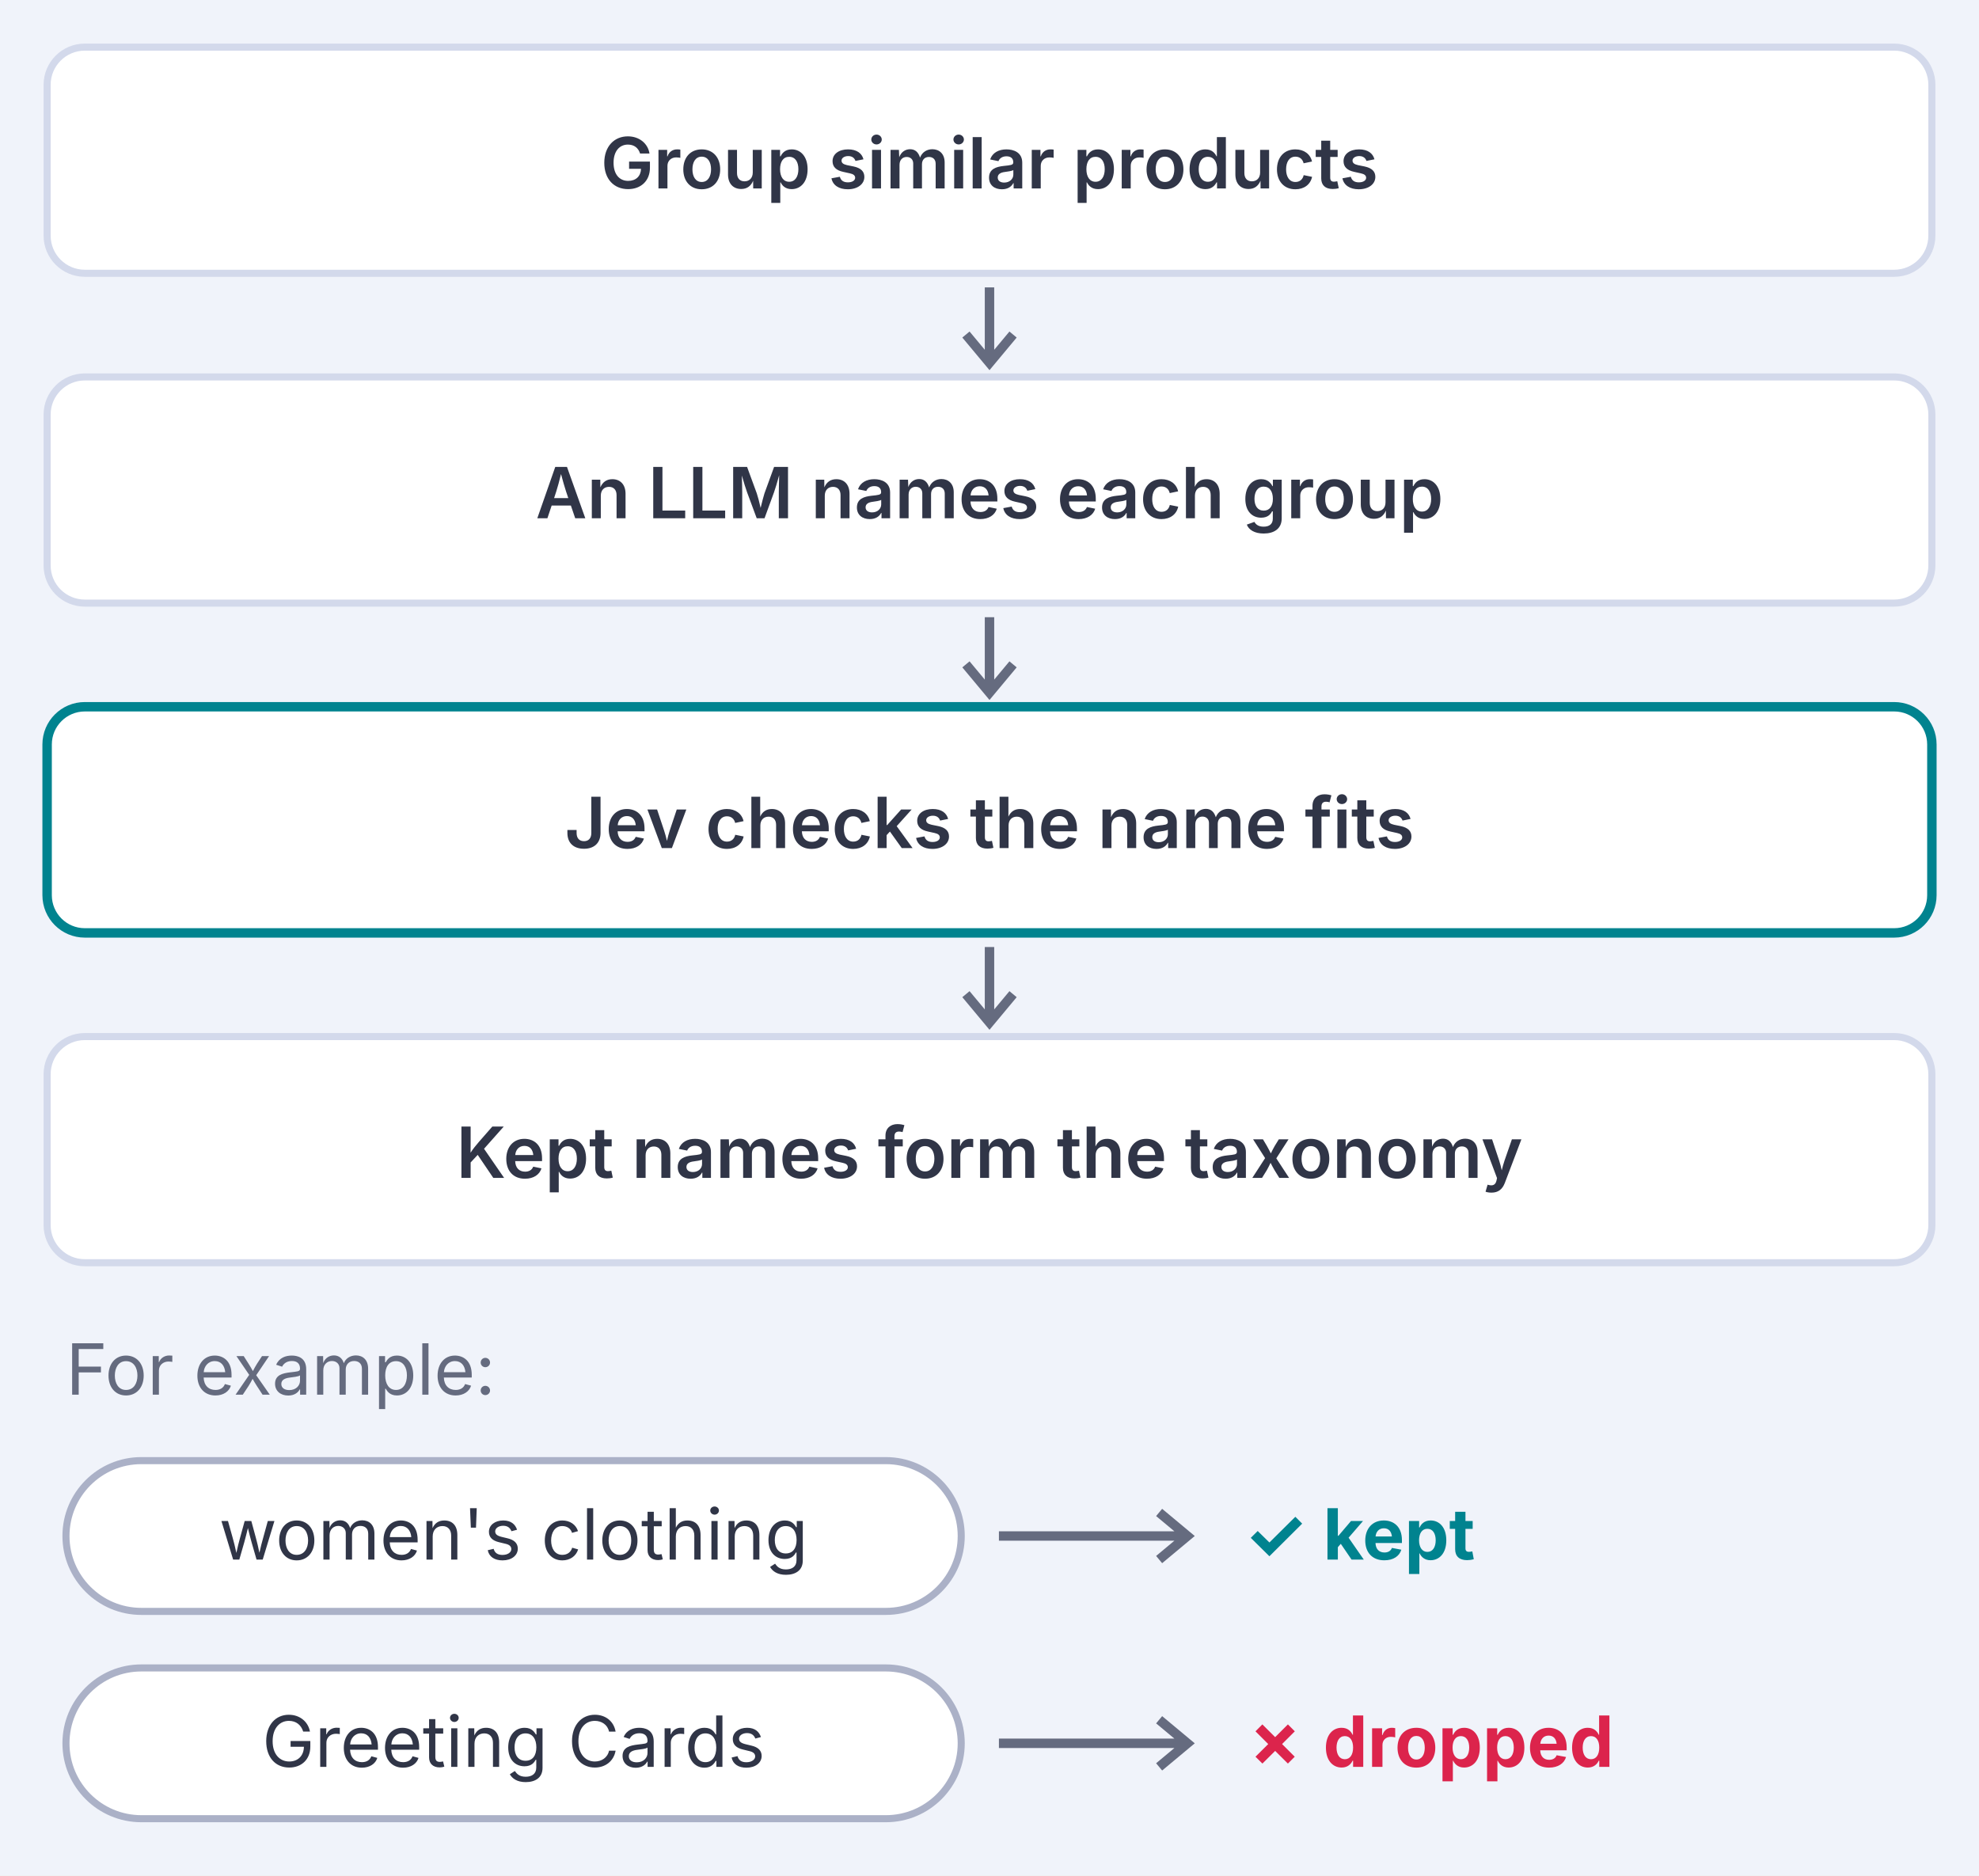
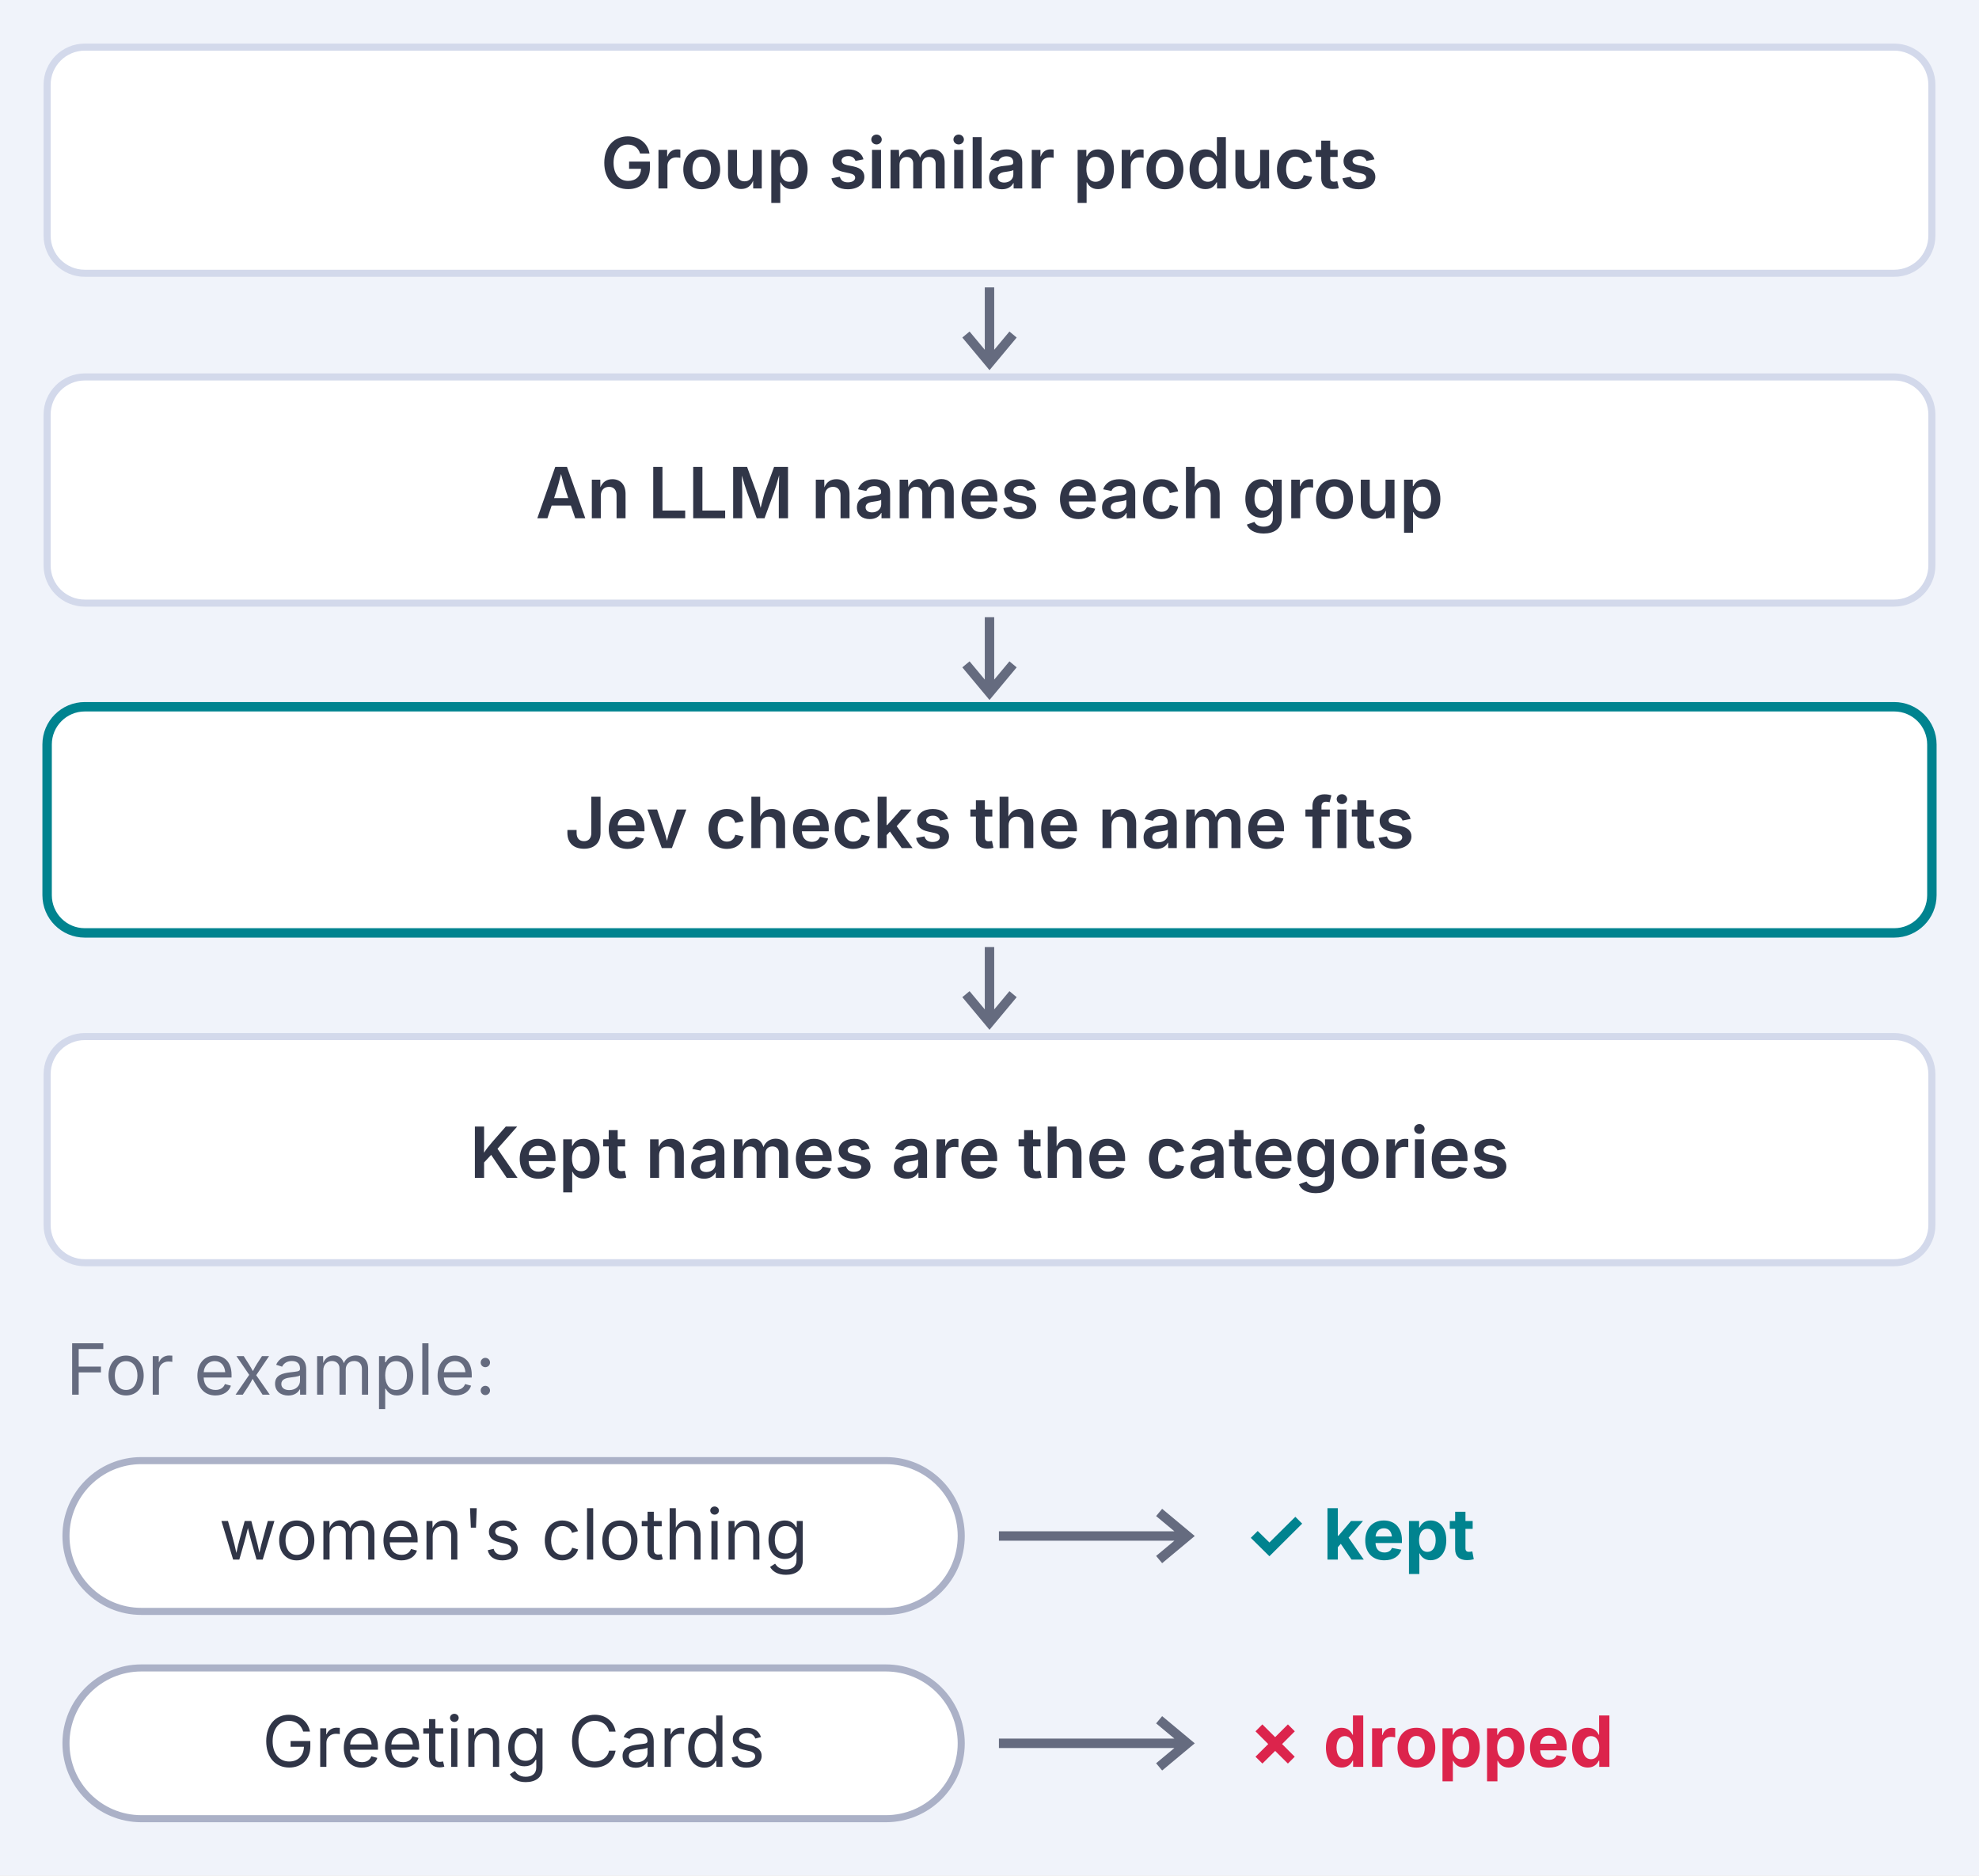
<svg xmlns="http://www.w3.org/2000/svg" width="420" height="398" viewBox="0 0 420 398" role="img" aria-labelledby="t d">
  <rect width="420" height="398" fill="#f0f3fa" />
  <g font-family="'Mona Sans', -apple-system, 'Segoe UI', sans-serif" font-size="15" fill="#303547">
    <rect x="10" y="10" width="400" height="48" rx="8" fill="#ffffff" stroke="#d3d9eb" stroke-width="1.5" />
    <text x="210.0" y="40" text-anchor="middle" font-weight="600">Group similar products</text>
    <path d="M210 61v16m-5-6 5 6 5-6" fill="none" stroke="#656b7f" stroke-width="2" />
    <rect x="10" y="80" width="400" height="48" rx="8" fill="#ffffff" stroke="#d3d9eb" stroke-width="1.5" />
    <text x="210.0" y="110" text-anchor="middle" font-weight="600">An LLM names each group</text>
    <path d="M210 131v16m-5-6 5 6 5-6" fill="none" stroke="#656b7f" stroke-width="2" />
    <rect x="10" y="150" width="400" height="48" rx="8" fill="#ffffff" stroke="#00838f" stroke-width="2" />
    <text x="210.0" y="180" text-anchor="middle" font-weight="600">Jev checks the name fits</text>
    <path d="M210 201v16m-5-6 5 6 5-6" fill="none" stroke="#656b7f" stroke-width="2" />
    <rect x="10" y="220" width="400" height="48" rx="8" fill="#ffffff" stroke="#d3d9eb" stroke-width="1.5" />
-     <text x="210.0" y="250" text-anchor="middle" font-weight="600">Kept names form the taxonomy</text>
+     <text x="210.0" y="250" text-anchor="middle" font-weight="600">Kept names are the categories</text>
    <text x="14" y="296" fill="#656b7f">For example:</text>
    <rect x="14" y="310" width="190" height="32" rx="16" fill="#ffffff" stroke="#abb1c7" stroke-width="1.5" />
    <text x="109" y="331" text-anchor="middle">women's clothing</text>
    <path d="M212 326h40m-6-5 6 5-6 5" fill="none" stroke="#656b7f" stroke-width="2" />
    <text x="264" y="331" font-weight="700" fill="#00838f">✓ kept</text>
    <rect x="14" y="354" width="190" height="32" rx="16" fill="#ffffff" stroke="#abb1c7" stroke-width="1.5" />
    <text x="109" y="375" text-anchor="middle">Greeting Cards</text>
    <path d="M212 370h40m-6-5 6 5-6 5" fill="none" stroke="#656b7f" stroke-width="2" />
    <text x="264" y="375" font-weight="700" fill="#dc244c">✗ dropped</text>
  </g>
</svg>
